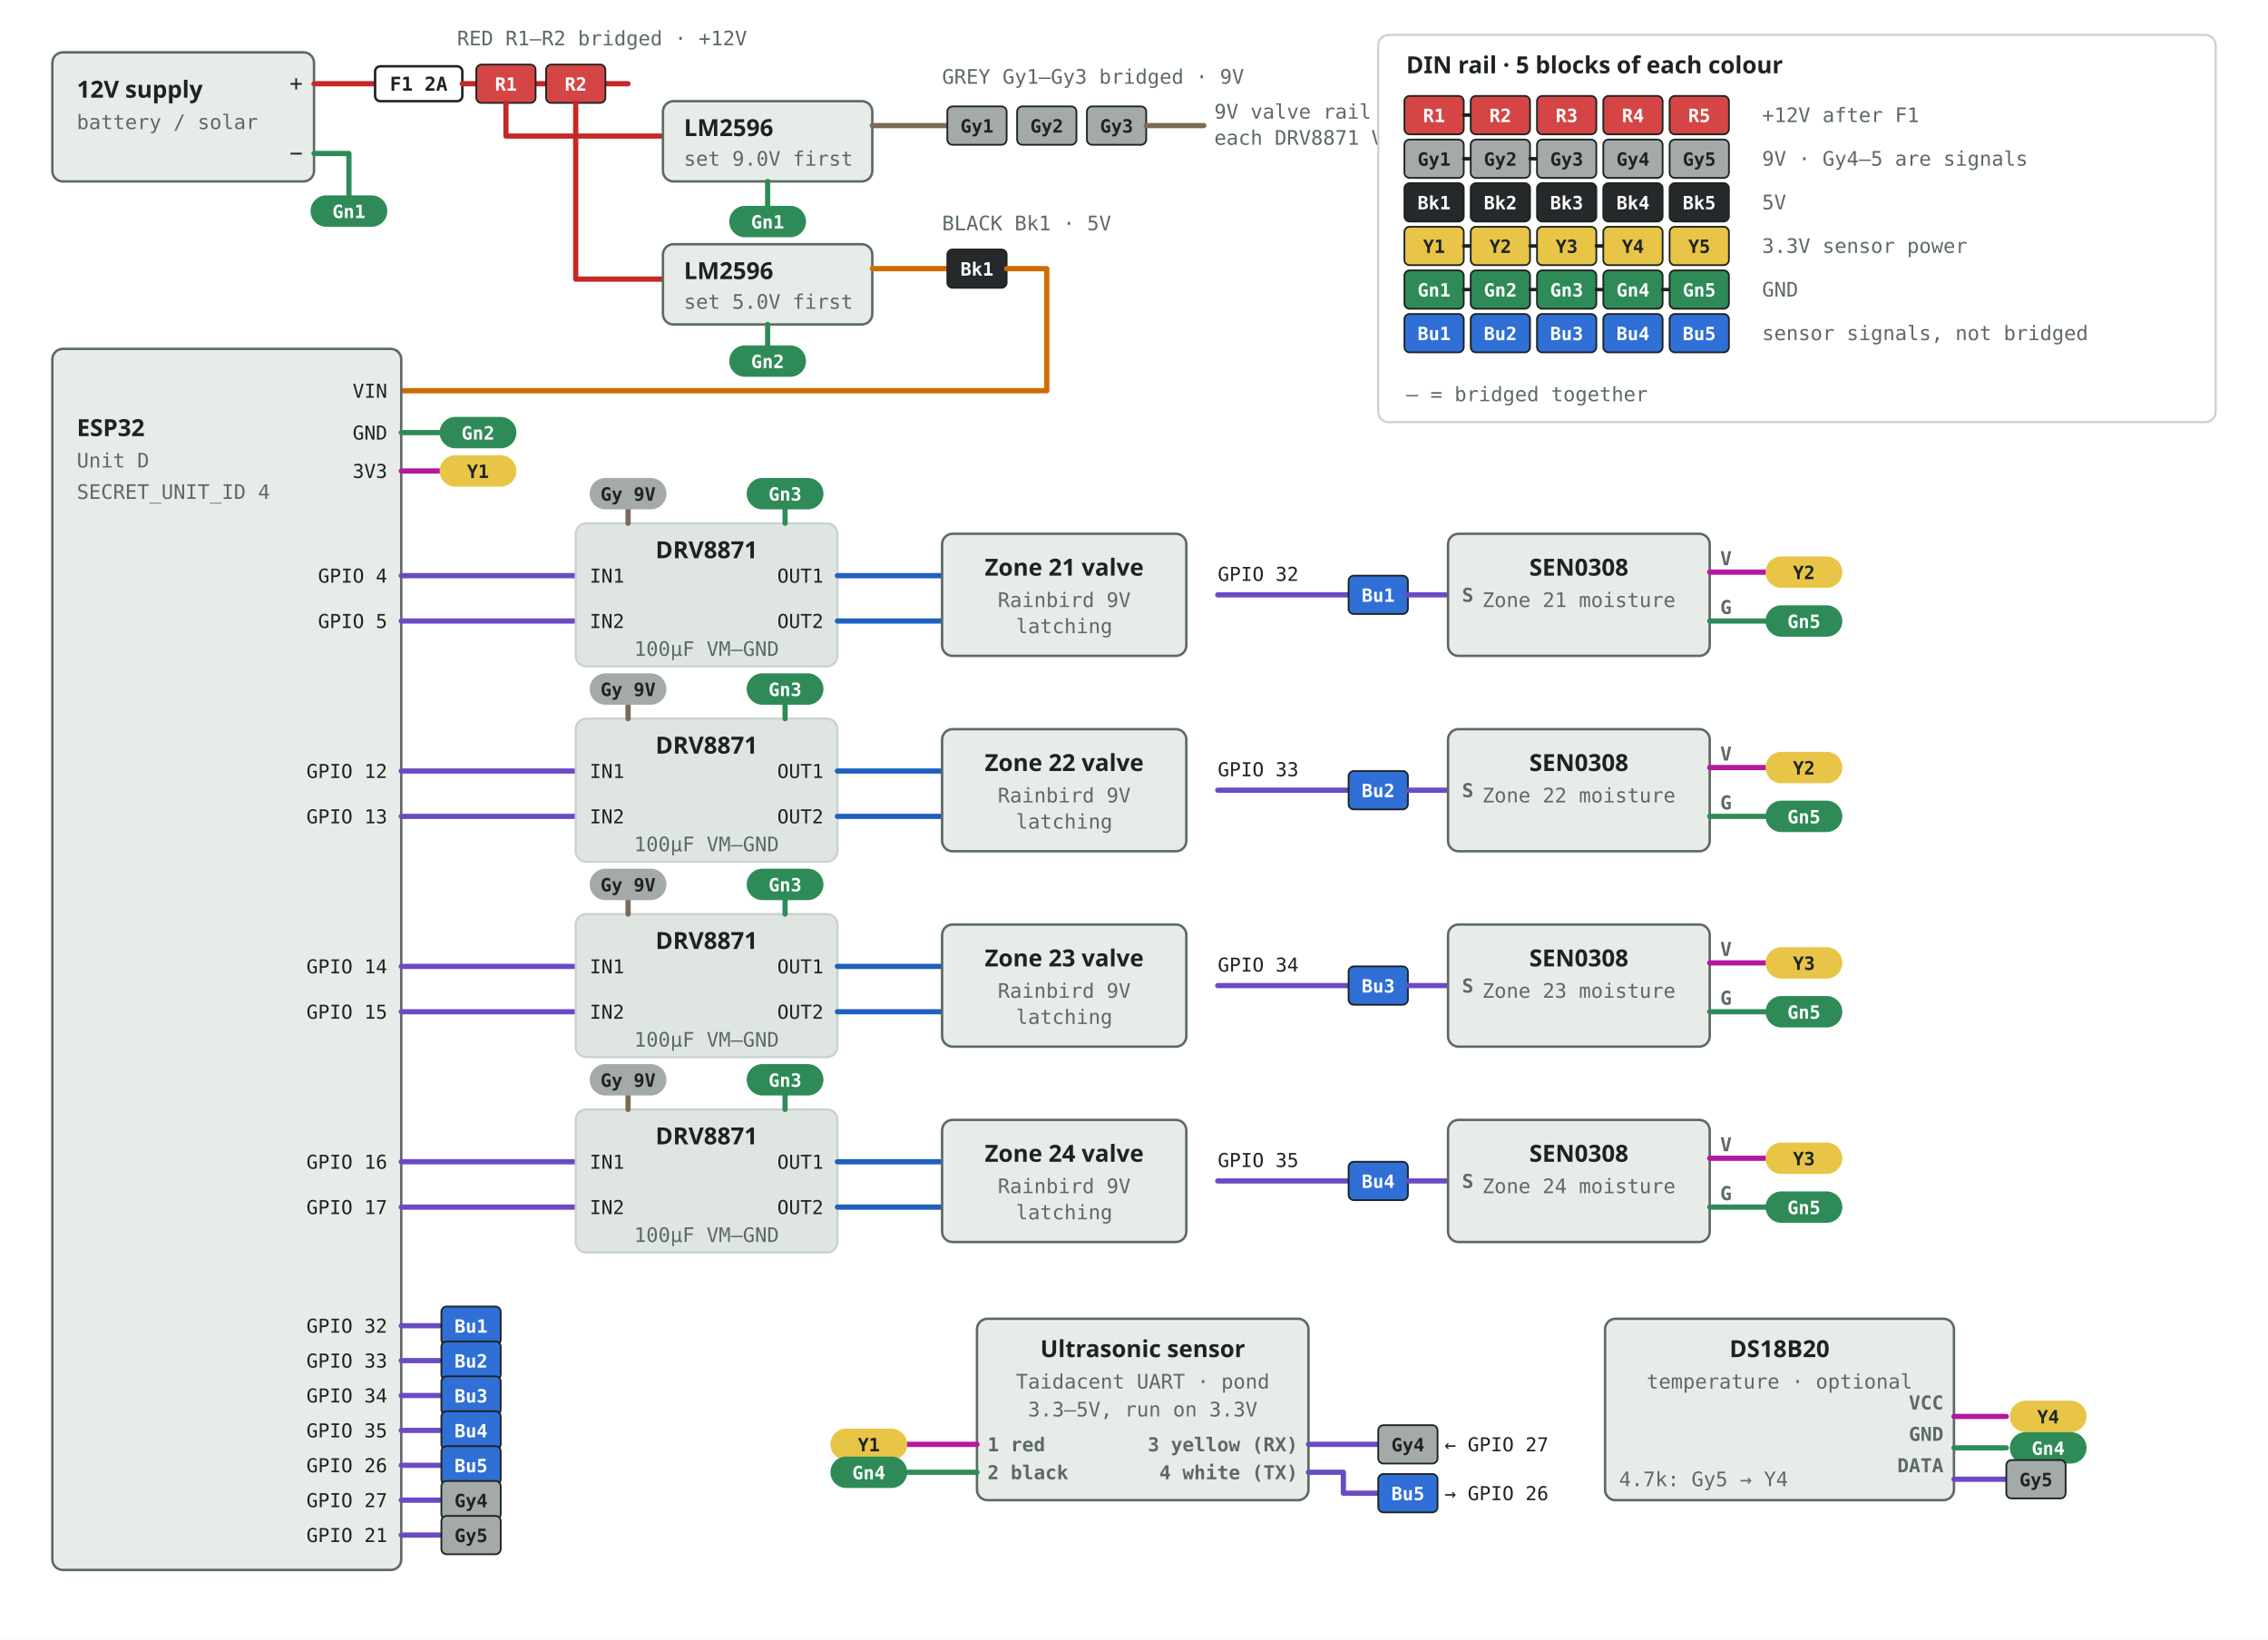
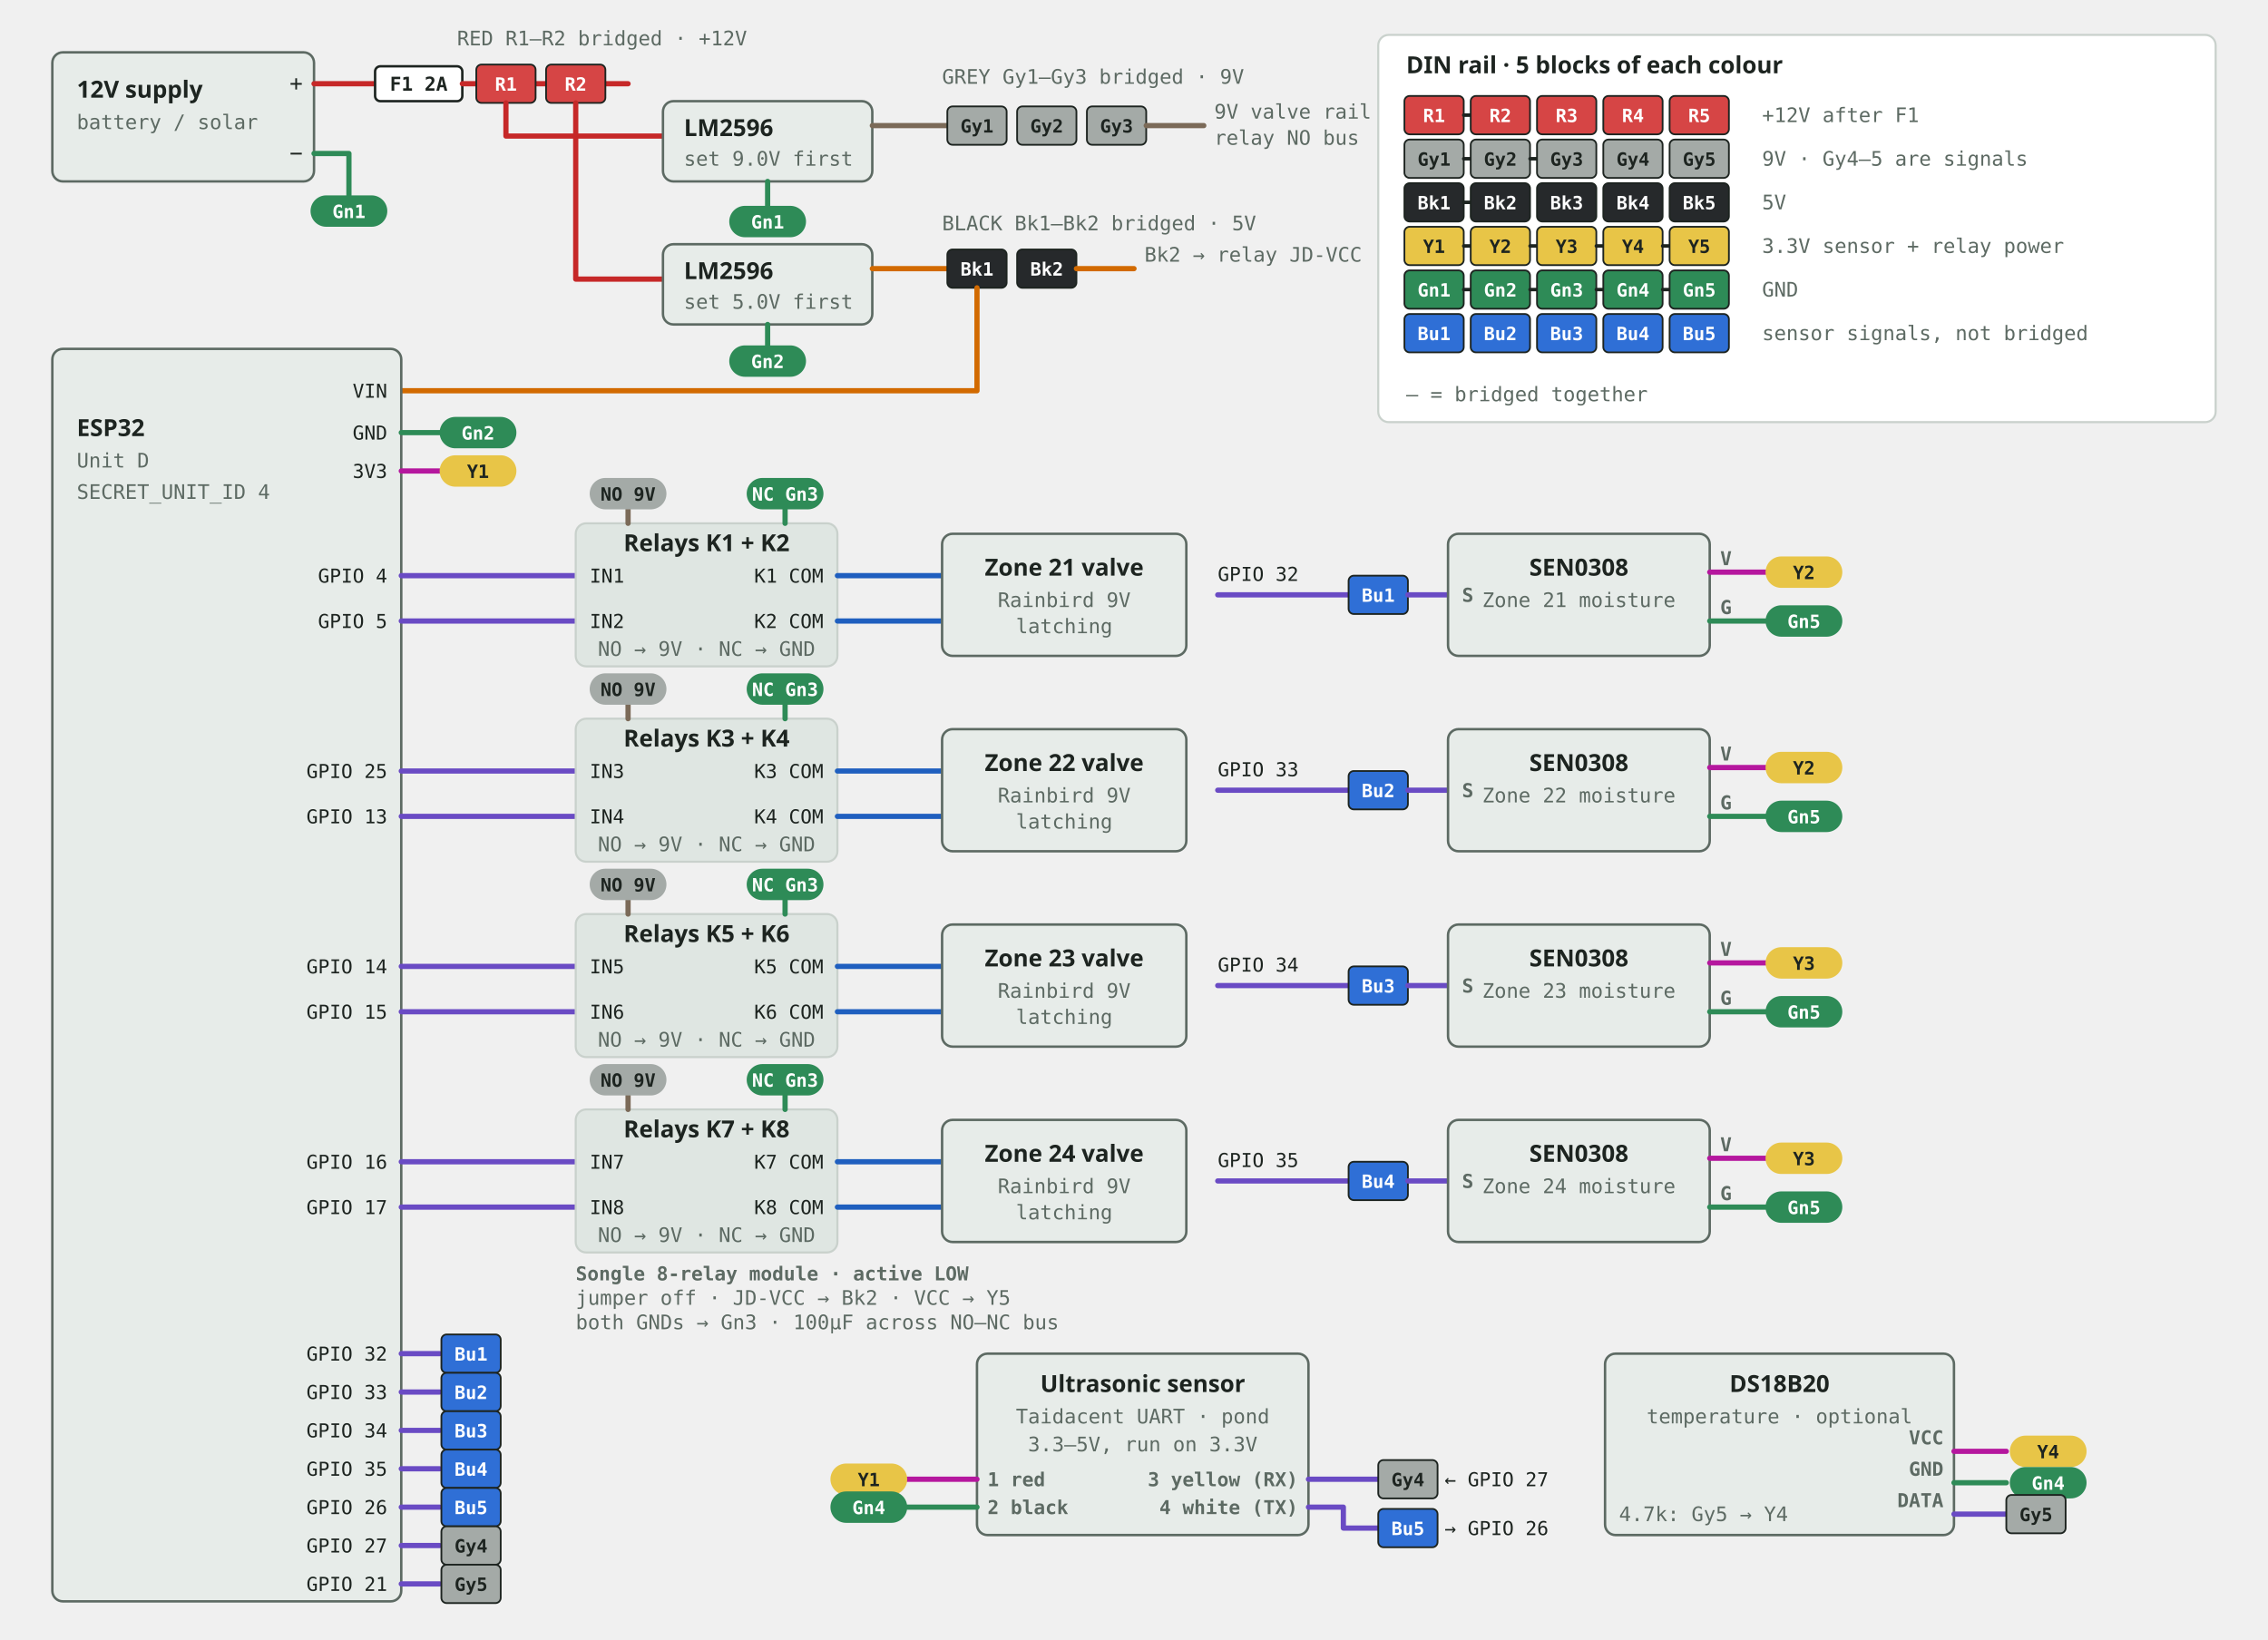
- <svg xmlns="http://www.w3.org/2000/svg" width="1300" height="940" viewBox="0 0 1300 940" role="img" aria-label="Unit D wiring: 12V supply through F1 to red blocks, two LM2596 converters making the 9V valve rail on grey blocks and 5V on black for the ESP32, four DRV8871 boards driving the zone valves, four SEN0308 moisture sensors and the ultrasonic pond sensor through blue and grey signal blocks, sensor power on yellow 3.3V blocks and all grounds on green.">
+ <svg xmlns="http://www.w3.org/2000/svg" width="1300" height="940" viewBox="0 0 1300 940" role="img" aria-label="Unit D wiring: 12V supply through F1 to red blocks, two LM2596 converters making the 9V valve rail on grey blocks and 5V on black for the ESP32 and relay coils, a Songle 8-relay module driving the four zone valves with two relays per valve, four SEN0308 moisture sensors and the ultrasonic pond sensor through blue and grey signal blocks, sensor power on yellow 3.3V blocks and all grounds on green.">
  <style>
text { font-family: "IBM Plex Mono", ui-monospace, monospace; font-size: 12.5px; fill: #1d2420; }
.m { fill: #5d6a63; font-size: 11.5px; }
.h { font-family: "IBM Plex Sans", system-ui, sans-serif; font-weight: 600; font-size: 13.5px; }
.pin, .tl { font-size: 11px; }
.tl { fill: #5d6a63; }
.pl { font-size: 11px; font-weight: 600; fill: #5d6a63; }
.fl { font-size: 11px; font-weight: 600; }
.box { fill: #e7ece9; stroke: #5d6a63; stroke-width: 1.4; }
.relay { fill: #dfe6e2; stroke: #c9d1cc; stroke-width: 1.2; }
.term { fill: #ffffff; stroke: #1d2420; stroke-width: 1.4; }
.fuse { fill: #ffffff; stroke: #1d2420; stroke-width: 1.4; }
.w { fill: none; stroke-width: 3; stroke-linejoin: round; stroke-linecap: round; }
.w12 { stroke: #c62828; } .wy { stroke: #b88a00; } .wb { stroke: #1f5fbf; }
.wg { stroke: #2e8b57; } .w5 { stroke: #d26a00; } .w33 { stroke: #b5179e; } .ws { stroke: #6a4bc4; }
.d-w12 { fill: #c62828; } .d-w5 { fill: #d26a00; }
.blk { stroke: #1d2420; stroke-width: 1; }
.b-red { fill: #d64545; } .b-grey { fill: #a4aaa7; } .b-green { fill: #2e8b57; }
.b-black { fill: #26292b; } .b-yellow { fill: #e8c547; } .b-blue { fill: #2f6fd6; }
.bl { font-size: 10.5px; font-weight: 600; fill: #ffffff; }
.bl-grey, .bl-yellow { fill: #1d2420; }
.gtag { fill: #2e8b57; } .gt { font-size: 10.5px; font-weight: 600; fill: #ffffff; }
.rtag { fill: #d64545; } .rt { font-size: 10.5px; font-weight: 600; fill: #ffffff; }
.w9 { stroke: #7b6a58; }
.bridge { stroke: #1d2420; stroke-width: 2; }
.panelbox { fill: #ffffff; stroke: #c9d1cc; stroke-width: 1.2; }
.tg-green { fill: #2e8b57; } .tg-yellow { fill: #e8c547; } .tg-grey { fill: #a4aaa7; }
.tt-yellow, .tt-grey { fill: #1d2420; }
.d-w9 { fill: #7b6a58; }</style>
-   <rect width="1300" height="940" fill="#ffffff" />
  <rect class="box" x="30" y="30" width="150" height="74" rx="6" />
  <text x="44" y="56" class="h">12V supply</text>
  <text x="44" y="74" class="m">battery / solar</text>
  <text x="166" y="52">+</text>
  <text x="166" y="92">−</text>
  <path class="w w12" d="M180 48 H215" />
  <rect class="fuse" x="215" y="38" width="50" height="20" rx="3" />
  <text x="240" y="52" class="fl" text-anchor="middle">F1 2A</text>
  <path class="w w12" d="M265 48 H360" />
  <rect class="blk b-red" x="273" y="37" width="34" height="22" rx="3" />
  <text x="290" y="52" class="bl bl-red" text-anchor="middle">R1</text>
  <rect class="blk b-red" x="313" y="37" width="34" height="22" rx="3" />
  <text x="330" y="52" class="bl bl-red" text-anchor="middle">R2</text>
  <text x="262" y="26" class="m">RED R1–R2 bridged · +12V</text>
  <path class="w wg" d="M180 88 H200 V112" />
  <rect class="tag tg-green" x="178" y="112" width="44" height="18" rx="9" />
  <text x="200" y="125" class="gt tt-green" text-anchor="middle">Gn1</text>
  <path class="w w12" d="M290 59 V78 H380" />
  <rect class="box" x="380" y="58" width="120" height="46" rx="6" />
  <text x="392" y="78" class="h">LM2596</text>
  <text x="392" y="95" class="m">set 9.0V first</text>
  <path class="w w9" d="M500 72 H560" />
  <rect class="blk b-grey" x="543" y="61" width="34" height="22" rx="3" />
  <text x="560" y="76" class="bl bl-grey" text-anchor="middle">Gy1</text>
  <rect class="blk b-grey" x="583" y="61" width="34" height="22" rx="3" />
  <text x="600" y="76" class="bl bl-grey" text-anchor="middle">Gy2</text>
  <rect class="blk b-grey" x="623" y="61" width="34" height="22" rx="3" />
  <text x="640" y="76" class="bl bl-grey" text-anchor="middle">Gy3</text>
  <path class="w w9" d="M657 72 H690" />
  <text x="696" y="68" class="m">9V valve rail →</text>
-   <text x="696" y="83" class="m">each DRV8871 VM</text>
+   <text x="696" y="83" class="m">relay NO bus</text>
  <text x="540" y="48" class="m">GREY Gy1–Gy3 bridged · 9V</text>
  <path class="w wg" d="M440 104 V118" />
  <rect class="tag tg-green" x="418" y="118" width="44" height="18" rx="9" />
  <text x="440" y="131" class="gt tt-green" text-anchor="middle">Gn1</text>
  <path class="w w12" d="M330 59 V160 H380" />
  <rect class="box" x="380" y="140" width="120" height="46" rx="6" />
  <text x="392" y="160" class="h">LM2596</text>
  <text x="392" y="177" class="m">set 5.0V first</text>
  <path class="w w5" d="M500 154 H560" />
  <rect class="blk b-black" x="543" y="143" width="34" height="22" rx="3" />
  <text x="560" y="158" class="bl bl-black" text-anchor="middle">Bk1</text>
-   <text x="540" y="132" class="m">BLACK Bk1 · 5V</text>
+   <rect class="blk b-black" x="583" y="143" width="34" height="22" rx="3" />
+   <text x="600" y="158" class="bl bl-black" text-anchor="middle">Bk2</text>
+   <path class="w w5" d="M617 154 H650" />
+   <text x="656" y="150" class="m">Bk2 → relay JD-VCC</text>
+   <text x="540" y="132" class="m">BLACK Bk1–Bk2 bridged · 5V</text>
  <path class="w wg" d="M440 186 V198" />
  <rect class="tag tg-green" x="418" y="198" width="44" height="18" rx="9" />
  <text x="440" y="211" class="gt tt-green" text-anchor="middle">Gn2</text>
-   <path class="w w5" d="M577 154 H600 V224 H230" />
+   <path class="w w5" d="M560 165 V224 H230" />
  <rect class="panelbox" x="790" y="20" width="480" height="222" rx="6" />
  <text x="806" y="42" class="h">DIN rail · 5 blocks of each colour</text>
  <rect class="blk b-red" x="805" y="55" width="34" height="22" rx="3" />
  <text x="822" y="70" class="bl bl-red" text-anchor="middle">R1</text>
  <path class="w bridge" d="M839 66 H843" />
  <rect class="blk b-red" x="843" y="55" width="34" height="22" rx="3" />
  <text x="860" y="70" class="bl bl-red" text-anchor="middle">R2</text>
  <rect class="blk b-red" x="881" y="55" width="34" height="22" rx="3" />
  <text x="898" y="70" class="bl bl-red" text-anchor="middle">R3</text>
  <rect class="blk b-red" x="919" y="55" width="34" height="22" rx="3" />
  <text x="936" y="70" class="bl bl-red" text-anchor="middle">R4</text>
  <rect class="blk b-red" x="957" y="55" width="34" height="22" rx="3" />
  <text x="974" y="70" class="bl bl-red" text-anchor="middle">R5</text>
  <text x="1010" y="70" class="m">+12V after F1</text>
  <rect class="blk b-grey" x="805" y="80" width="34" height="22" rx="3" />
  <text x="822" y="95" class="bl bl-grey" text-anchor="middle">Gy1</text>
  <path class="w bridge" d="M839 91 H843" />
  <rect class="blk b-grey" x="843" y="80" width="34" height="22" rx="3" />
  <text x="860" y="95" class="bl bl-grey" text-anchor="middle">Gy2</text>
  <path class="w bridge" d="M877 91 H881" />
  <rect class="blk b-grey" x="881" y="80" width="34" height="22" rx="3" />
  <text x="898" y="95" class="bl bl-grey" text-anchor="middle">Gy3</text>
  <rect class="blk b-grey" x="919" y="80" width="34" height="22" rx="3" />
  <text x="936" y="95" class="bl bl-grey" text-anchor="middle">Gy4</text>
  <rect class="blk b-grey" x="957" y="80" width="34" height="22" rx="3" />
  <text x="974" y="95" class="bl bl-grey" text-anchor="middle">Gy5</text>
  <text x="1010" y="95" class="m">9V · Gy4–5 are signals</text>
  <rect class="blk b-black" x="805" y="105" width="34" height="22" rx="3" />
  <text x="822" y="120" class="bl bl-black" text-anchor="middle">Bk1</text>
+   <path class="w bridge" d="M839 116 H843" />
  <rect class="blk b-black" x="843" y="105" width="34" height="22" rx="3" />
  <text x="860" y="120" class="bl bl-black" text-anchor="middle">Bk2</text>
  <rect class="blk b-black" x="881" y="105" width="34" height="22" rx="3" />
  <text x="898" y="120" class="bl bl-black" text-anchor="middle">Bk3</text>
  <rect class="blk b-black" x="919" y="105" width="34" height="22" rx="3" />
  <text x="936" y="120" class="bl bl-black" text-anchor="middle">Bk4</text>
  <rect class="blk b-black" x="957" y="105" width="34" height="22" rx="3" />
  <text x="974" y="120" class="bl bl-black" text-anchor="middle">Bk5</text>
  <text x="1010" y="120" class="m">5V</text>
  <rect class="blk b-yellow" x="805" y="130" width="34" height="22" rx="3" />
  <text x="822" y="145" class="bl bl-yellow" text-anchor="middle">Y1</text>
  <path class="w bridge" d="M839 141 H843" />
  <rect class="blk b-yellow" x="843" y="130" width="34" height="22" rx="3" />
  <text x="860" y="145" class="bl bl-yellow" text-anchor="middle">Y2</text>
  <path class="w bridge" d="M877 141 H881" />
  <rect class="blk b-yellow" x="881" y="130" width="34" height="22" rx="3" />
  <text x="898" y="145" class="bl bl-yellow" text-anchor="middle">Y3</text>
  <path class="w bridge" d="M915 141 H919" />
  <rect class="blk b-yellow" x="919" y="130" width="34" height="22" rx="3" />
  <text x="936" y="145" class="bl bl-yellow" text-anchor="middle">Y4</text>
+   <path class="w bridge" d="M953 141 H957" />
  <rect class="blk b-yellow" x="957" y="130" width="34" height="22" rx="3" />
  <text x="974" y="145" class="bl bl-yellow" text-anchor="middle">Y5</text>
-   <text x="1010" y="145" class="m">3.3V sensor power</text>
+   <text x="1010" y="145" class="m">3.3V sensor + relay power</text>
  <rect class="blk b-green" x="805" y="155" width="34" height="22" rx="3" />
  <text x="822" y="170" class="bl bl-green" text-anchor="middle">Gn1</text>
  <path class="w bridge" d="M839 166 H843" />
  <rect class="blk b-green" x="843" y="155" width="34" height="22" rx="3" />
  <text x="860" y="170" class="bl bl-green" text-anchor="middle">Gn2</text>
  <path class="w bridge" d="M877 166 H881" />
  <rect class="blk b-green" x="881" y="155" width="34" height="22" rx="3" />
  <text x="898" y="170" class="bl bl-green" text-anchor="middle">Gn3</text>
  <path class="w bridge" d="M915 166 H919" />
  <rect class="blk b-green" x="919" y="155" width="34" height="22" rx="3" />
  <text x="936" y="170" class="bl bl-green" text-anchor="middle">Gn4</text>
  <path class="w bridge" d="M953 166 H957" />
  <rect class="blk b-green" x="957" y="155" width="34" height="22" rx="3" />
  <text x="974" y="170" class="bl bl-green" text-anchor="middle">Gn5</text>
  <text x="1010" y="170" class="m">GND</text>
  <rect class="blk b-blue" x="805" y="180" width="34" height="22" rx="3" />
  <text x="822" y="195" class="bl bl-blue" text-anchor="middle">Bu1</text>
  <rect class="blk b-blue" x="843" y="180" width="34" height="22" rx="3" />
  <text x="860" y="195" class="bl bl-blue" text-anchor="middle">Bu2</text>
  <rect class="blk b-blue" x="881" y="180" width="34" height="22" rx="3" />
  <text x="898" y="195" class="bl bl-blue" text-anchor="middle">Bu3</text>
  <rect class="blk b-blue" x="919" y="180" width="34" height="22" rx="3" />
  <text x="936" y="195" class="bl bl-blue" text-anchor="middle">Bu4</text>
  <rect class="blk b-blue" x="957" y="180" width="34" height="22" rx="3" />
  <text x="974" y="195" class="bl bl-blue" text-anchor="middle">Bu5</text>
  <text x="1010" y="195" class="m">sensor signals, not bridged</text>
  <text x="806" y="230" class="m">— = bridged together</text>
-   <rect class="box" x="30" y="200" width="200" height="700" rx="6" />
+   <rect class="box" x="30" y="200" width="200" height="718" rx="6" />
  <text x="44" y="250" class="h">ESP32</text>
  <text x="44" y="268" class="m">Unit D</text>
  <text x="44" y="286" class="m">SECRET_UNIT_ID 4</text>
  <text x="222" y="228" class="pin" text-anchor="end">VIN</text>
  <text x="222" y="252" class="pin" text-anchor="end">GND</text>
  <path class="w wg" d="M230 248 H252" />
  <rect class="tag tg-green" x="252" y="239" width="44" height="18" rx="9" />
  <text x="274" y="252" class="gt tt-green" text-anchor="middle">Gn2</text>
  <text x="222" y="274" class="pin" text-anchor="end">3V3</text>
  <path class="w w33" d="M230 270 H252" />
  <rect class="tag tg-yellow" x="252" y="261" width="44" height="18" rx="9" />
  <text x="274" y="274" class="gt tt-yellow" text-anchor="middle">Y1</text>
  <text x="222" y="334" class="pin" text-anchor="end">GPIO 4</text>
  <path class="w ws" d="M230 330 H330" />
  <text x="222" y="360" class="pin" text-anchor="end">GPIO 5</text>
  <path class="w ws" d="M230 356 H330" />
  <rect class="relay" x="330" y="300" width="150" height="82" rx="6" />
-   <text x="405" y="320" class="h" text-anchor="middle">DRV8871</text>
-   <text x="405" y="376" class="m" text-anchor="middle">100µF VM–GND</text>
+   <text x="405" y="316" class="h" text-anchor="middle">Relays K1 + K2</text>
+   <text x="405" y="376" class="m" text-anchor="middle">NO → 9V · NC → GND</text>
  <text x="338" y="334" class="pin">IN1</text>
  <text x="338" y="360" class="pin">IN2</text>
-   <text x="472" y="334" class="pin" text-anchor="end">OUT1</text>
-   <text x="472" y="360" class="pin" text-anchor="end">OUT2</text>
+   <text x="472" y="334" class="pin" text-anchor="end">K1 COM</text>
+   <text x="472" y="360" class="pin" text-anchor="end">K2 COM</text>
  <path class="w w9" d="M360 300 V292" />
  <rect class="tag tg-grey" x="338" y="274" width="44" height="18" rx="9" />
-   <text x="360" y="287" class="gt tt-grey" text-anchor="middle">Gy 9V</text>
+   <text x="360" y="287" class="gt tt-grey" text-anchor="middle">NO 9V</text>
  <path class="w wg" d="M450 300 V292" />
  <rect class="tag tg-green" x="428" y="274" width="44" height="18" rx="9" />
-   <text x="450" y="287" class="gt tt-green" text-anchor="middle">Gn3</text>
+   <text x="450" y="287" class="gt tt-green" text-anchor="middle">NC Gn3</text>
  <path class="w wb" d="M480 330 H540" />
  <path class="w wb" d="M480 356 H540" />
  <rect class="box" x="540" y="306" width="140" height="70" rx="6" />
  <text x="610" y="330" class="h" text-anchor="middle">Zone 21 valve</text>
  <text x="610" y="348" class="m" text-anchor="middle">Rainbird 9V</text>
  <text x="610" y="363" class="m" text-anchor="middle">latching</text>
  <text x="698" y="333" class="pin">GPIO 32</text>
  <path class="w ws" d="M698 341 H773" />
  <rect class="blk b-blue" x="773" y="330" width="34" height="22" rx="3" />
  <text x="790" y="345" class="bl bl-blue" text-anchor="middle">Bu1</text>
  <path class="w ws" d="M807 341 H830" />
  <rect class="box" x="830" y="306" width="150" height="70" rx="6" />
  <text x="905" y="330" class="h" text-anchor="middle">SEN0308</text>
  <text x="905" y="348" class="m" text-anchor="middle">Zone 21 moisture</text>
  <text x="838" y="345" class="pl">S</text>
  <path class="w w33" d="M980 328 H1012" />
  <text x="986" y="324" class="pl">V</text>
  <rect class="tag tg-yellow" x="1012" y="319" width="44" height="18" rx="9" />
  <text x="1034" y="332" class="gt tt-yellow" text-anchor="middle">Y2</text>
  <path class="w wg" d="M980 356 H1012" />
  <text x="986" y="352" class="pl">G</text>
  <rect class="tag tg-green" x="1012" y="347" width="44" height="18" rx="9" />
  <text x="1034" y="360" class="gt tt-green" text-anchor="middle">Gn5</text>
-   <text x="222" y="446" class="pin" text-anchor="end">GPIO 12</text>
+   <text x="222" y="446" class="pin" text-anchor="end">GPIO 25</text>
  <path class="w ws" d="M230 442 H330" />
  <text x="222" y="472" class="pin" text-anchor="end">GPIO 13</text>
  <path class="w ws" d="M230 468 H330" />
  <rect class="relay" x="330" y="412" width="150" height="82" rx="6" />
-   <text x="405" y="432" class="h" text-anchor="middle">DRV8871</text>
-   <text x="405" y="488" class="m" text-anchor="middle">100µF VM–GND</text>
-   <text x="338" y="446" class="pin">IN1</text>
-   <text x="338" y="472" class="pin">IN2</text>
-   <text x="472" y="446" class="pin" text-anchor="end">OUT1</text>
-   <text x="472" y="472" class="pin" text-anchor="end">OUT2</text>
+   <text x="405" y="428" class="h" text-anchor="middle">Relays K3 + K4</text>
+   <text x="405" y="488" class="m" text-anchor="middle">NO → 9V · NC → GND</text>
+   <text x="338" y="446" class="pin">IN3</text>
+   <text x="338" y="472" class="pin">IN4</text>
+   <text x="472" y="446" class="pin" text-anchor="end">K3 COM</text>
+   <text x="472" y="472" class="pin" text-anchor="end">K4 COM</text>
  <path class="w w9" d="M360 412 V404" />
  <rect class="tag tg-grey" x="338" y="386" width="44" height="18" rx="9" />
-   <text x="360" y="399" class="gt tt-grey" text-anchor="middle">Gy 9V</text>
+   <text x="360" y="399" class="gt tt-grey" text-anchor="middle">NO 9V</text>
  <path class="w wg" d="M450 412 V404" />
  <rect class="tag tg-green" x="428" y="386" width="44" height="18" rx="9" />
-   <text x="450" y="399" class="gt tt-green" text-anchor="middle">Gn3</text>
+   <text x="450" y="399" class="gt tt-green" text-anchor="middle">NC Gn3</text>
  <path class="w wb" d="M480 442 H540" />
  <path class="w wb" d="M480 468 H540" />
  <rect class="box" x="540" y="418" width="140" height="70" rx="6" />
  <text x="610" y="442" class="h" text-anchor="middle">Zone 22 valve</text>
  <text x="610" y="460" class="m" text-anchor="middle">Rainbird 9V</text>
  <text x="610" y="475" class="m" text-anchor="middle">latching</text>
  <text x="698" y="445" class="pin">GPIO 33</text>
  <path class="w ws" d="M698 453 H773" />
  <rect class="blk b-blue" x="773" y="442" width="34" height="22" rx="3" />
  <text x="790" y="457" class="bl bl-blue" text-anchor="middle">Bu2</text>
  <path class="w ws" d="M807 453 H830" />
  <rect class="box" x="830" y="418" width="150" height="70" rx="6" />
  <text x="905" y="442" class="h" text-anchor="middle">SEN0308</text>
  <text x="905" y="460" class="m" text-anchor="middle">Zone 22 moisture</text>
  <text x="838" y="457" class="pl">S</text>
  <path class="w w33" d="M980 440 H1012" />
  <text x="986" y="436" class="pl">V</text>
  <rect class="tag tg-yellow" x="1012" y="431" width="44" height="18" rx="9" />
  <text x="1034" y="444" class="gt tt-yellow" text-anchor="middle">Y2</text>
  <path class="w wg" d="M980 468 H1012" />
  <text x="986" y="464" class="pl">G</text>
  <rect class="tag tg-green" x="1012" y="459" width="44" height="18" rx="9" />
  <text x="1034" y="472" class="gt tt-green" text-anchor="middle">Gn5</text>
  <text x="222" y="558" class="pin" text-anchor="end">GPIO 14</text>
  <path class="w ws" d="M230 554 H330" />
  <text x="222" y="584" class="pin" text-anchor="end">GPIO 15</text>
  <path class="w ws" d="M230 580 H330" />
  <rect class="relay" x="330" y="524" width="150" height="82" rx="6" />
-   <text x="405" y="544" class="h" text-anchor="middle">DRV8871</text>
-   <text x="405" y="600" class="m" text-anchor="middle">100µF VM–GND</text>
-   <text x="338" y="558" class="pin">IN1</text>
-   <text x="338" y="584" class="pin">IN2</text>
-   <text x="472" y="558" class="pin" text-anchor="end">OUT1</text>
-   <text x="472" y="584" class="pin" text-anchor="end">OUT2</text>
+   <text x="405" y="540" class="h" text-anchor="middle">Relays K5 + K6</text>
+   <text x="405" y="600" class="m" text-anchor="middle">NO → 9V · NC → GND</text>
+   <text x="338" y="558" class="pin">IN5</text>
+   <text x="338" y="584" class="pin">IN6</text>
+   <text x="472" y="558" class="pin" text-anchor="end">K5 COM</text>
+   <text x="472" y="584" class="pin" text-anchor="end">K6 COM</text>
  <path class="w w9" d="M360 524 V516" />
  <rect class="tag tg-grey" x="338" y="498" width="44" height="18" rx="9" />
-   <text x="360" y="511" class="gt tt-grey" text-anchor="middle">Gy 9V</text>
+   <text x="360" y="511" class="gt tt-grey" text-anchor="middle">NO 9V</text>
  <path class="w wg" d="M450 524 V516" />
  <rect class="tag tg-green" x="428" y="498" width="44" height="18" rx="9" />
-   <text x="450" y="511" class="gt tt-green" text-anchor="middle">Gn3</text>
+   <text x="450" y="511" class="gt tt-green" text-anchor="middle">NC Gn3</text>
  <path class="w wb" d="M480 554 H540" />
  <path class="w wb" d="M480 580 H540" />
  <rect class="box" x="540" y="530" width="140" height="70" rx="6" />
  <text x="610" y="554" class="h" text-anchor="middle">Zone 23 valve</text>
  <text x="610" y="572" class="m" text-anchor="middle">Rainbird 9V</text>
  <text x="610" y="587" class="m" text-anchor="middle">latching</text>
  <text x="698" y="557" class="pin">GPIO 34</text>
  <path class="w ws" d="M698 565 H773" />
  <rect class="blk b-blue" x="773" y="554" width="34" height="22" rx="3" />
  <text x="790" y="569" class="bl bl-blue" text-anchor="middle">Bu3</text>
  <path class="w ws" d="M807 565 H830" />
  <rect class="box" x="830" y="530" width="150" height="70" rx="6" />
  <text x="905" y="554" class="h" text-anchor="middle">SEN0308</text>
  <text x="905" y="572" class="m" text-anchor="middle">Zone 23 moisture</text>
  <text x="838" y="569" class="pl">S</text>
  <path class="w w33" d="M980 552 H1012" />
  <text x="986" y="548" class="pl">V</text>
  <rect class="tag tg-yellow" x="1012" y="543" width="44" height="18" rx="9" />
  <text x="1034" y="556" class="gt tt-yellow" text-anchor="middle">Y3</text>
  <path class="w wg" d="M980 580 H1012" />
  <text x="986" y="576" class="pl">G</text>
  <rect class="tag tg-green" x="1012" y="571" width="44" height="18" rx="9" />
  <text x="1034" y="584" class="gt tt-green" text-anchor="middle">Gn5</text>
  <text x="222" y="670" class="pin" text-anchor="end">GPIO 16</text>
  <path class="w ws" d="M230 666 H330" />
  <text x="222" y="696" class="pin" text-anchor="end">GPIO 17</text>
  <path class="w ws" d="M230 692 H330" />
  <rect class="relay" x="330" y="636" width="150" height="82" rx="6" />
-   <text x="405" y="656" class="h" text-anchor="middle">DRV8871</text>
-   <text x="405" y="712" class="m" text-anchor="middle">100µF VM–GND</text>
-   <text x="338" y="670" class="pin">IN1</text>
-   <text x="338" y="696" class="pin">IN2</text>
-   <text x="472" y="670" class="pin" text-anchor="end">OUT1</text>
-   <text x="472" y="696" class="pin" text-anchor="end">OUT2</text>
+   <text x="405" y="652" class="h" text-anchor="middle">Relays K7 + K8</text>
+   <text x="405" y="712" class="m" text-anchor="middle">NO → 9V · NC → GND</text>
+   <text x="338" y="670" class="pin">IN7</text>
+   <text x="338" y="696" class="pin">IN8</text>
+   <text x="472" y="670" class="pin" text-anchor="end">K7 COM</text>
+   <text x="472" y="696" class="pin" text-anchor="end">K8 COM</text>
  <path class="w w9" d="M360 636 V628" />
  <rect class="tag tg-grey" x="338" y="610" width="44" height="18" rx="9" />
-   <text x="360" y="623" class="gt tt-grey" text-anchor="middle">Gy 9V</text>
+   <text x="360" y="623" class="gt tt-grey" text-anchor="middle">NO 9V</text>
  <path class="w wg" d="M450 636 V628" />
  <rect class="tag tg-green" x="428" y="610" width="44" height="18" rx="9" />
-   <text x="450" y="623" class="gt tt-green" text-anchor="middle">Gn3</text>
+   <text x="450" y="623" class="gt tt-green" text-anchor="middle">NC Gn3</text>
  <path class="w wb" d="M480 666 H540" />
  <path class="w wb" d="M480 692 H540" />
  <rect class="box" x="540" y="642" width="140" height="70" rx="6" />
  <text x="610" y="666" class="h" text-anchor="middle">Zone 24 valve</text>
  <text x="610" y="684" class="m" text-anchor="middle">Rainbird 9V</text>
  <text x="610" y="699" class="m" text-anchor="middle">latching</text>
  <text x="698" y="669" class="pin">GPIO 35</text>
  <path class="w ws" d="M698 677 H773" />
  <rect class="blk b-blue" x="773" y="666" width="34" height="22" rx="3" />
  <text x="790" y="681" class="bl bl-blue" text-anchor="middle">Bu4</text>
  <path class="w ws" d="M807 677 H830" />
  <rect class="box" x="830" y="642" width="150" height="70" rx="6" />
  <text x="905" y="666" class="h" text-anchor="middle">SEN0308</text>
  <text x="905" y="684" class="m" text-anchor="middle">Zone 24 moisture</text>
  <text x="838" y="681" class="pl">S</text>
  <path class="w w33" d="M980 664 H1012" />
  <text x="986" y="660" class="pl">V</text>
  <rect class="tag tg-yellow" x="1012" y="655" width="44" height="18" rx="9" />
  <text x="1034" y="668" class="gt tt-yellow" text-anchor="middle">Y3</text>
  <path class="w wg" d="M980 692 H1012" />
  <text x="986" y="688" class="pl">G</text>
  <rect class="tag tg-green" x="1012" y="683" width="44" height="18" rx="9" />
  <text x="1034" y="696" class="gt tt-green" text-anchor="middle">Gn5</text>
-   <text x="222" y="764" class="pin" text-anchor="end">GPIO 32</text>
-   <path class="w ws" d="M230 760 H252" />
-   <rect class="blk b-blue" x="253" y="749" width="34" height="22" rx="3" />
-   <text x="270" y="764" class="bl bl-blue" text-anchor="middle">Bu1</text>
-   <text x="222" y="784" class="pin" text-anchor="end">GPIO 33</text>
-   <path class="w ws" d="M230 780 H252" />
-   <rect class="blk b-blue" x="253" y="769" width="34" height="22" rx="3" />
-   <text x="270" y="784" class="bl bl-blue" text-anchor="middle">Bu2</text>
-   <text x="222" y="804" class="pin" text-anchor="end">GPIO 34</text>
-   <path class="w ws" d="M230 800 H252" />
-   <rect class="blk b-blue" x="253" y="789" width="34" height="22" rx="3" />
-   <text x="270" y="804" class="bl bl-blue" text-anchor="middle">Bu3</text>
-   <text x="222" y="824" class="pin" text-anchor="end">GPIO 35</text>
+   <text x="330" y="734" class="pl">Songle 8-relay module · active LOW</text>
+   <text x="330" y="748" class="m">jumper off · JD-VCC → Bk2 · VCC → Y5</text>
+   <text x="330" y="762" class="m">both GNDs → Gn3 · 100µF across NO–NC bus</text>
+   <text x="222" y="780" class="pin" text-anchor="end">GPIO 32</text>
+   <path class="w ws" d="M230 776 H252" />
+   <rect class="blk b-blue" x="253" y="765" width="34" height="22" rx="3" />
+   <text x="270" y="780" class="bl bl-blue" text-anchor="middle">Bu1</text>
+   <text x="222" y="802" class="pin" text-anchor="end">GPIO 33</text>
+   <path class="w ws" d="M230 798 H252" />
+   <rect class="blk b-blue" x="253" y="787" width="34" height="22" rx="3" />
+   <text x="270" y="802" class="bl bl-blue" text-anchor="middle">Bu2</text>
+   <text x="222" y="824" class="pin" text-anchor="end">GPIO 34</text>
  <path class="w ws" d="M230 820 H252" />
  <rect class="blk b-blue" x="253" y="809" width="34" height="22" rx="3" />
-   <text x="270" y="824" class="bl bl-blue" text-anchor="middle">Bu4</text>
-   <text x="222" y="844" class="pin" text-anchor="end">GPIO 26</text>
-   <path class="w ws" d="M230 840 H252" />
-   <rect class="blk b-blue" x="253" y="829" width="34" height="22" rx="3" />
-   <text x="270" y="844" class="bl bl-blue" text-anchor="middle">Bu5</text>
-   <text x="222" y="864" class="pin" text-anchor="end">GPIO 27</text>
-   <path class="w ws" d="M230 860 H252" />
-   <rect class="blk b-grey" x="253" y="849" width="34" height="22" rx="3" />
-   <text x="270" y="864" class="bl bl-grey" text-anchor="middle">Gy4</text>
-   <text x="222" y="884" class="pin" text-anchor="end">GPIO 21</text>
-   <path class="w ws" d="M230 880 H252" />
-   <rect class="blk b-grey" x="253" y="869" width="34" height="22" rx="3" />
-   <text x="270" y="884" class="bl bl-grey" text-anchor="middle">Gy5</text>
-   <rect class="box" x="560" y="756" width="190" height="104" rx="6" />
-   <text x="655" y="778" class="h" text-anchor="middle">Ultrasonic sensor</text>
-   <text x="655" y="796" class="m" text-anchor="middle">Taidacent UART · pond</text>
-   <text x="655" y="812" class="m" text-anchor="middle">3.3–5V, run on 3.3V</text>
-   <path class="w w33" d="M560 828 H520" />
-   <text x="566" y="832" class="pl">1 red</text>
-   <rect class="tag tg-yellow" x="476" y="819" width="44" height="18" rx="9" />
-   <text x="498" y="832" class="gt tt-yellow" text-anchor="middle">Y1</text>
-   <path class="w wg" d="M560 844 H520" />
-   <text x="566" y="848" class="pl">2 black</text>
-   <rect class="tag tg-green" x="476" y="835" width="44" height="18" rx="9" />
-   <text x="498" y="848" class="gt tt-green" text-anchor="middle">Gn4</text>
-   <path class="w ws" d="M750 828 H790" />
-   <text x="744" y="832" class="pl" text-anchor="end">3 yellow (RX)</text>
-   <rect class="blk b-grey" x="790" y="817" width="34" height="22" rx="3" />
-   <text x="807" y="832" class="bl bl-grey" text-anchor="middle">Gy4</text>
-   <text x="828" y="832" class="pin">← GPIO 27</text>
-   <path class="w ws" d="M750 844 H770 V856 H790" />
-   <text x="744" y="848" class="pl" text-anchor="end">4 white (TX)</text>
-   <rect class="blk b-blue" x="790" y="845" width="34" height="22" rx="3" />
-   <text x="807" y="860" class="bl bl-blue" text-anchor="middle">Bu5</text>
-   <text x="828" y="860" class="pin">→ GPIO 26</text>
-   <rect class="box" x="920" y="756" width="200" height="104" rx="6" />
-   <text x="1020" y="778" class="h" text-anchor="middle">DS18B20</text>
-   <text x="1020" y="796" class="m" text-anchor="middle">temperature · optional</text>
-   <path class="w w33" d="M1120 812 H1150" />
-   <rect class="tag tg-yellow" x="1152" y="803" width="44" height="18" rx="9" />
-   <text x="1174" y="816" class="gt tt-yellow" text-anchor="middle">Y4</text>
-   <text x="1114" y="808" class="pl" text-anchor="end">VCC</text>
-   <path class="w wg" d="M1120 830 H1150" />
-   <rect class="tag tg-green" x="1152" y="821" width="44" height="18" rx="9" />
-   <text x="1174" y="834" class="gt tt-green" text-anchor="middle">Gn4</text>
-   <text x="1114" y="826" class="pl" text-anchor="end">GND</text>
-   <path class="w ws" d="M1120 848 H1150" />
-   <rect class="blk b-grey" x="1150" y="837" width="34" height="22" rx="3" />
-   <text x="1167" y="852" class="bl bl-grey" text-anchor="middle">Gy5</text>
-   <text x="1114" y="844" class="pl" text-anchor="end">DATA</text>
-   <text x="928" y="852" class="m">4.7k: Gy5 → Y4</text>
+   <text x="270" y="824" class="bl bl-blue" text-anchor="middle">Bu3</text>
+   <text x="222" y="846" class="pin" text-anchor="end">GPIO 35</text>
+   <path class="w ws" d="M230 842 H252" />
+   <rect class="blk b-blue" x="253" y="831" width="34" height="22" rx="3" />
+   <text x="270" y="846" class="bl bl-blue" text-anchor="middle">Bu4</text>
+   <text x="222" y="868" class="pin" text-anchor="end">GPIO 26</text>
+   <path class="w ws" d="M230 864 H252" />
+   <rect class="blk b-blue" x="253" y="853" width="34" height="22" rx="3" />
+   <text x="270" y="868" class="bl bl-blue" text-anchor="middle">Bu5</text>
+   <text x="222" y="890" class="pin" text-anchor="end">GPIO 27</text>
+   <path class="w ws" d="M230 886 H252" />
+   <rect class="blk b-grey" x="253" y="875" width="34" height="22" rx="3" />
+   <text x="270" y="890" class="bl bl-grey" text-anchor="middle">Gy4</text>
+   <text x="222" y="912" class="pin" text-anchor="end">GPIO 21</text>
+   <path class="w ws" d="M230 908 H252" />
+   <rect class="blk b-grey" x="253" y="897" width="34" height="22" rx="3" />
+   <text x="270" y="912" class="bl bl-grey" text-anchor="middle">Gy5</text>
+   <rect class="box" x="560" y="776" width="190" height="104" rx="6" />
+   <text x="655" y="798" class="h" text-anchor="middle">Ultrasonic sensor</text>
+   <text x="655" y="816" class="m" text-anchor="middle">Taidacent UART · pond</text>
+   <text x="655" y="832" class="m" text-anchor="middle">3.3–5V, run on 3.3V</text>
+   <path class="w w33" d="M560 848 H520" />
+   <text x="566" y="852" class="pl">1 red</text>
+   <rect class="tag tg-yellow" x="476" y="839" width="44" height="18" rx="9" />
+   <text x="498" y="852" class="gt tt-yellow" text-anchor="middle">Y1</text>
+   <path class="w wg" d="M560 864 H520" />
+   <text x="566" y="868" class="pl">2 black</text>
+   <rect class="tag tg-green" x="476" y="855" width="44" height="18" rx="9" />
+   <text x="498" y="868" class="gt tt-green" text-anchor="middle">Gn4</text>
+   <path class="w ws" d="M750 848 H790" />
+   <text x="744" y="852" class="pl" text-anchor="end">3 yellow (RX)</text>
+   <rect class="blk b-grey" x="790" y="837" width="34" height="22" rx="3" />
+   <text x="807" y="852" class="bl bl-grey" text-anchor="middle">Gy4</text>
+   <text x="828" y="852" class="pin">← GPIO 27</text>
+   <path class="w ws" d="M750 864 H770 V876 H790" />
+   <text x="744" y="868" class="pl" text-anchor="end">4 white (TX)</text>
+   <rect class="blk b-blue" x="790" y="865" width="34" height="22" rx="3" />
+   <text x="807" y="880" class="bl bl-blue" text-anchor="middle">Bu5</text>
+   <text x="828" y="880" class="pin">→ GPIO 26</text>
+   <rect class="box" x="920" y="776" width="200" height="104" rx="6" />
+   <text x="1020" y="798" class="h" text-anchor="middle">DS18B20</text>
+   <text x="1020" y="816" class="m" text-anchor="middle">temperature · optional</text>
+   <path class="w w33" d="M1120 832 H1150" />
+   <rect class="tag tg-yellow" x="1152" y="823" width="44" height="18" rx="9" />
+   <text x="1174" y="836" class="gt tt-yellow" text-anchor="middle">Y4</text>
+   <text x="1114" y="828" class="pl" text-anchor="end">VCC</text>
+   <path class="w wg" d="M1120 850 H1150" />
+   <rect class="tag tg-green" x="1152" y="841" width="44" height="18" rx="9" />
+   <text x="1174" y="854" class="gt tt-green" text-anchor="middle">Gn4</text>
+   <text x="1114" y="846" class="pl" text-anchor="end">GND</text>
+   <path class="w ws" d="M1120 868 H1150" />
+   <rect class="blk b-grey" x="1150" y="857" width="34" height="22" rx="3" />
+   <text x="1167" y="872" class="bl bl-grey" text-anchor="middle">Gy5</text>
+   <text x="1114" y="864" class="pl" text-anchor="end">DATA</text>
+   <text x="928" y="872" class="m">4.7k: Gy5 → Y4</text>
</svg>
